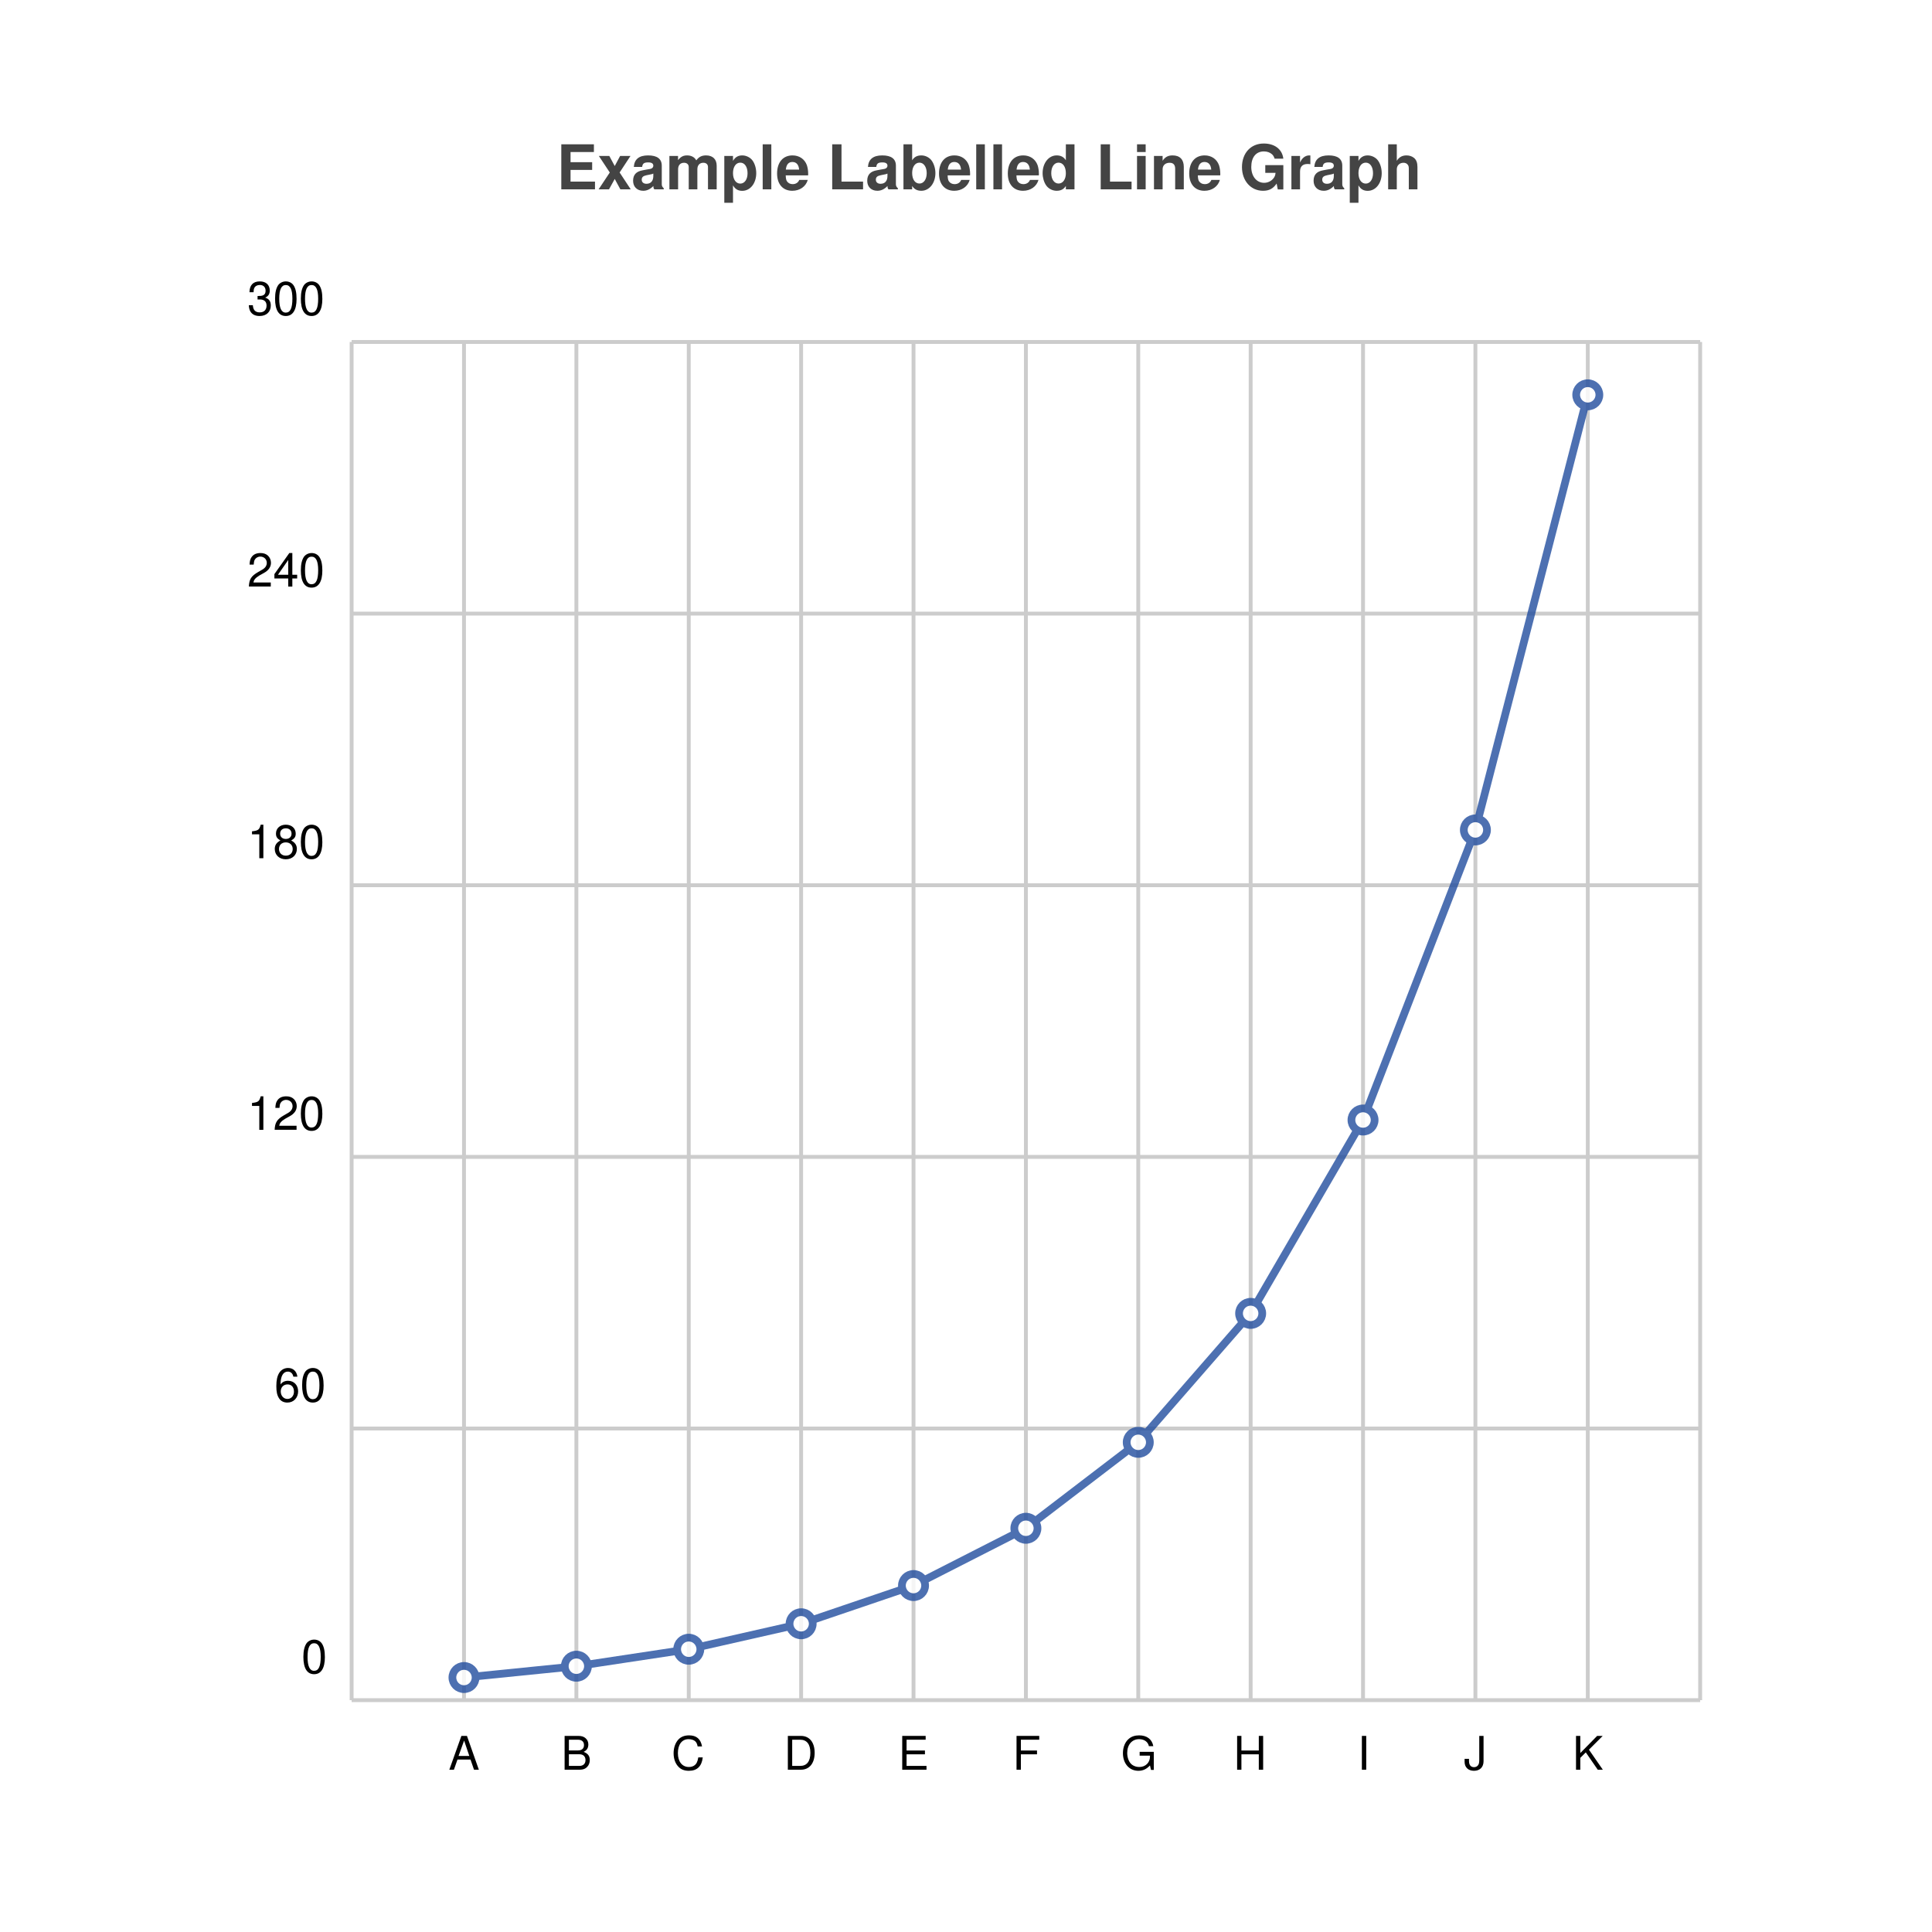
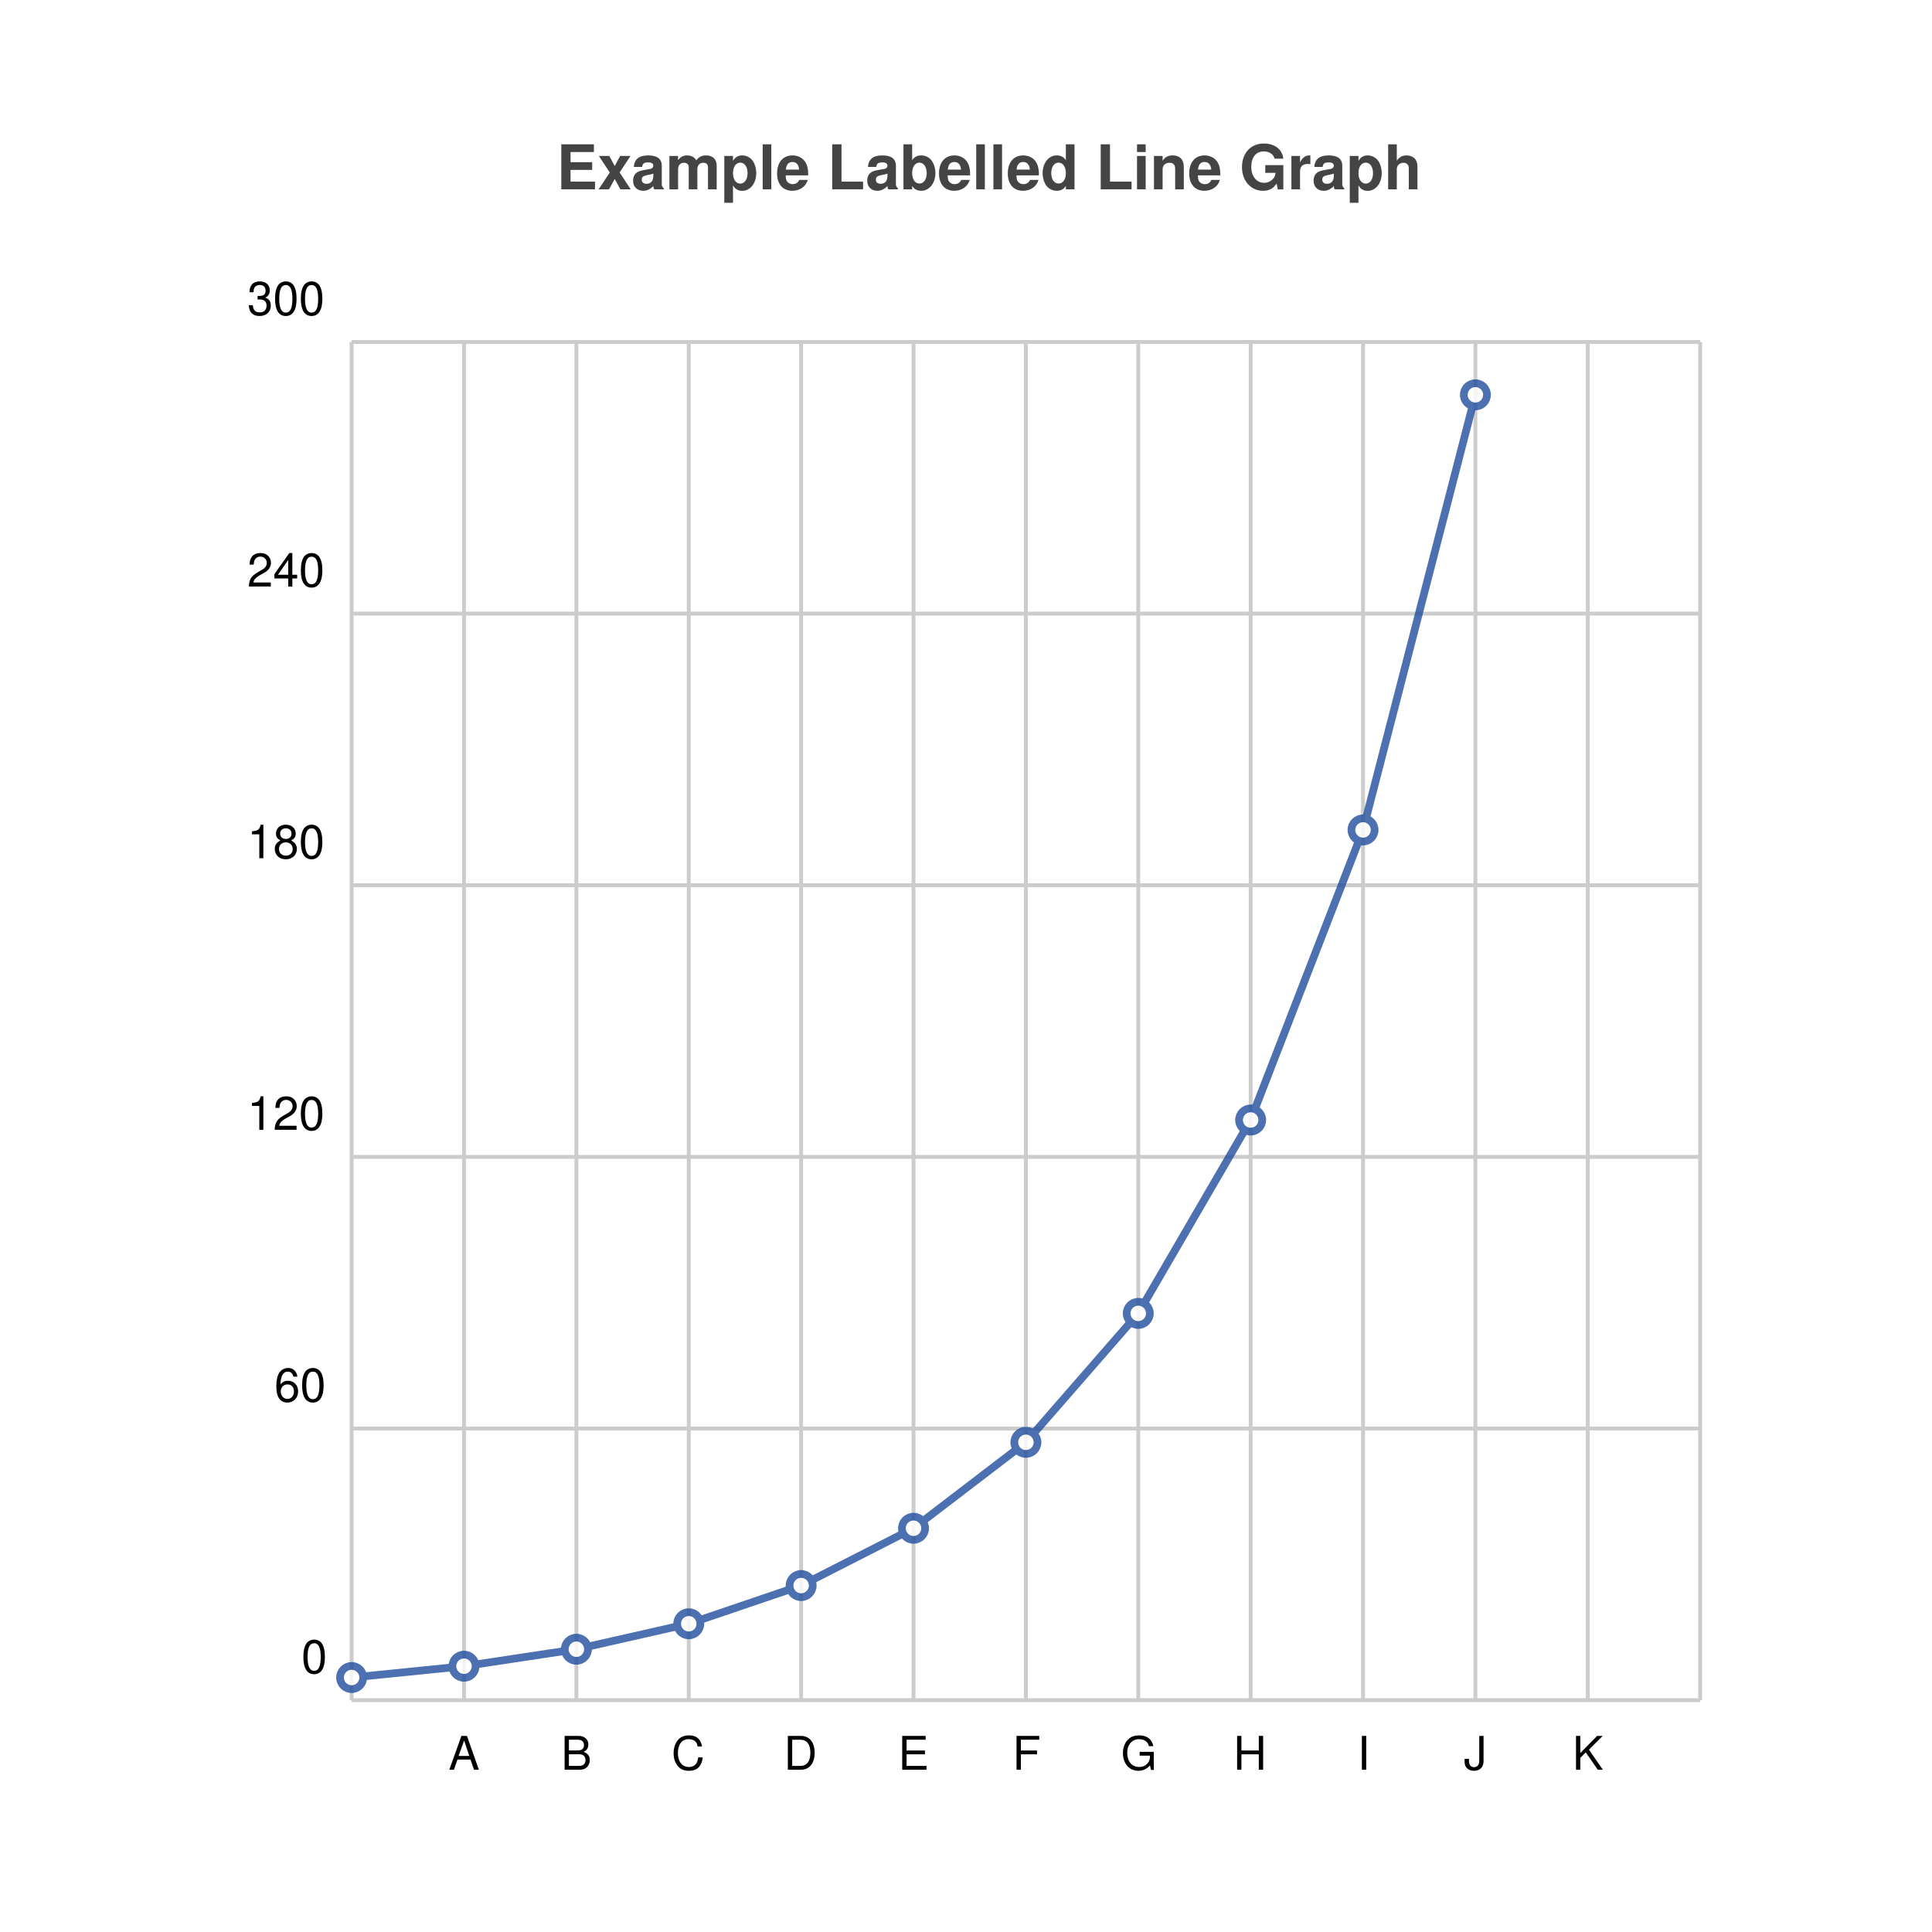
<svg xmlns="http://www.w3.org/2000/svg" width="500" height="500" viewBox="0 0 500 500">
  <path fill="white" d="M0 0 h500 v500 h-500 v-500Z" />
  <text transform="translate(-106.0, 19)" fill="#444444" font-family="Helvetica" font-weight="bold" font-size="16" x="250.0" y="30.0">Example Labelled Line Graph</text>
  <g>
    <path stroke="#CCCCCC" stroke-dasharray="None" d="M0 0.0 h349.0 M0 70.3 h349.0 M0 140.6 h349.0 M0 210.9 h349.0 M0 281.2 h349.0 M0 351.5 h349.0 M0 351.5 h349.0" transform="translate(91.0, 88.5)" />
    <g font-size="12" font-family="Helvetica" transform="translate(85.0, 88.5)">
      <text x="0" y="0.0" transform="translate(-21, -7.0)">300</text>
      <text x="0" y="70.3" transform="translate(-21, -7.0)">240</text>
      <text x="0" y="140.6" transform="translate(-21, -7.0)">180</text>
      <text x="0" y="210.9" transform="translate(-21, -7.0)">120</text>
      <text x="0" y="281.2" transform="translate(-14, -7.0)">60</text>
      <text x="0" y="351.5" transform="translate(-7, -7.0)">0</text>
    </g>
  </g>
  <g>
    <path stroke="#CCCCCC" stroke-dasharray="None" d="M0.0 0 v351.5 M29.083 0 v351.5 M58.167 0 v351.5 M87.25 0 v351.5 M116.333 0 v351.5 M145.417 0 v351.5 M174.5 0 v351.5 M203.583 0 v351.5 M232.667 0 v351.5 M261.75 0 v351.5 M290.833 0 v351.5 M319.917 0 v351.5 M349.0 0 v351.5" transform="translate(91.0, 88.5)" />
    <g font-size="12" font-family="Helvetica" transform="translate(91.0, 106.5)">
      <text x="0.0" y="351.5" transform="translate(-1.5, 0)"> </text>
      <text x="29.083" y="351.5" transform="translate(-4.0, 0)">A</text>
      <text x="58.167" y="351.5" transform="translate(-4.0, 0)">B</text>
      <text x="87.25" y="351.5" transform="translate(-4.5, 0)">C</text>
      <text x="116.333" y="351.5" transform="translate(-4.5, 0)">D</text>
      <text x="145.417" y="351.5" transform="translate(-4.0, 0)">E</text>
      <text x="174.5" y="351.5" transform="translate(-3.5, 0)">F</text>
      <text x="203.583" y="351.5" transform="translate(-4.5, 0)">G</text>
      <text x="232.667" y="351.5" transform="translate(-4.5, 0)">H</text>
      <text x="261.75" y="351.5" transform="translate(-1.5, 0)">I</text>
      <text x="290.833" y="351.5" transform="translate(-3.0, 0)">J</text>
      <text x="319.917" y="351.5" transform="translate(-4.0, 0)">K</text>
      <text x="349.0" y="351.5" transform="translate(-1.5, 0)"> </text>
    </g>
  </g>
  <g opacity="0.8" transform="translate(-60.0, -60.0) rotate(180, 250.0, 250.0) scale(-1, 1) translate(-349.0, 0)">
    <g fill="white" stroke="#204C9E" stroke-width="2">
-       <path d="M29.083 5.858 L58.167 8.787 L87.25 13.181 L116.333 19.772 L145.417 29.658 L174.5 44.487 L203.583 66.73 L232.667 100.095 L261.75 150.143 L290.833 225.214 L319.917 337.821" fill="none" />
-       <circle cx="29.083" cy="5.858" r="3" />
-       <circle cx="58.167" cy="8.787" r="3" />
-       <circle cx="87.25" cy="13.181" r="3" />
-       <circle cx="116.333" cy="19.772" r="3" />
-       <circle cx="145.417" cy="29.658" r="3" />
-       <circle cx="174.5" cy="44.487" r="3" />
-       <circle cx="203.583" cy="66.73" r="3" />
-       <circle cx="232.667" cy="100.095" r="3" />
-       <circle cx="261.75" cy="150.143" r="3" />
-       <circle cx="290.833" cy="225.214" r="3" />
-       <circle cx="319.917" cy="337.821" r="3" />
+       <path d="M0.0 5.858 L29.083 8.787 L58.167 13.181 L87.25 19.772 L116.333 29.658 L145.417 44.487 L174.5 66.73 L203.583 100.095 L232.667 150.143 L261.75 225.214 L290.833 337.821" fill="none" />
+       <circle cx="0.0" cy="5.858" r="3" />
+       <circle cx="29.083" cy="8.787" r="3" />
+       <circle cx="58.167" cy="13.181" r="3" />
+       <circle cx="87.25" cy="19.772" r="3" />
+       <circle cx="116.333" cy="29.658" r="3" />
+       <circle cx="145.417" cy="44.487" r="3" />
+       <circle cx="174.5" cy="66.73" r="3" />
+       <circle cx="203.583" cy="100.095" r="3" />
+       <circle cx="232.667" cy="150.143" r="3" />
+       <circle cx="261.75" cy="225.214" r="3" />
+       <circle cx="290.833" cy="337.821" r="3" />
    </g>
  </g>
</svg>
